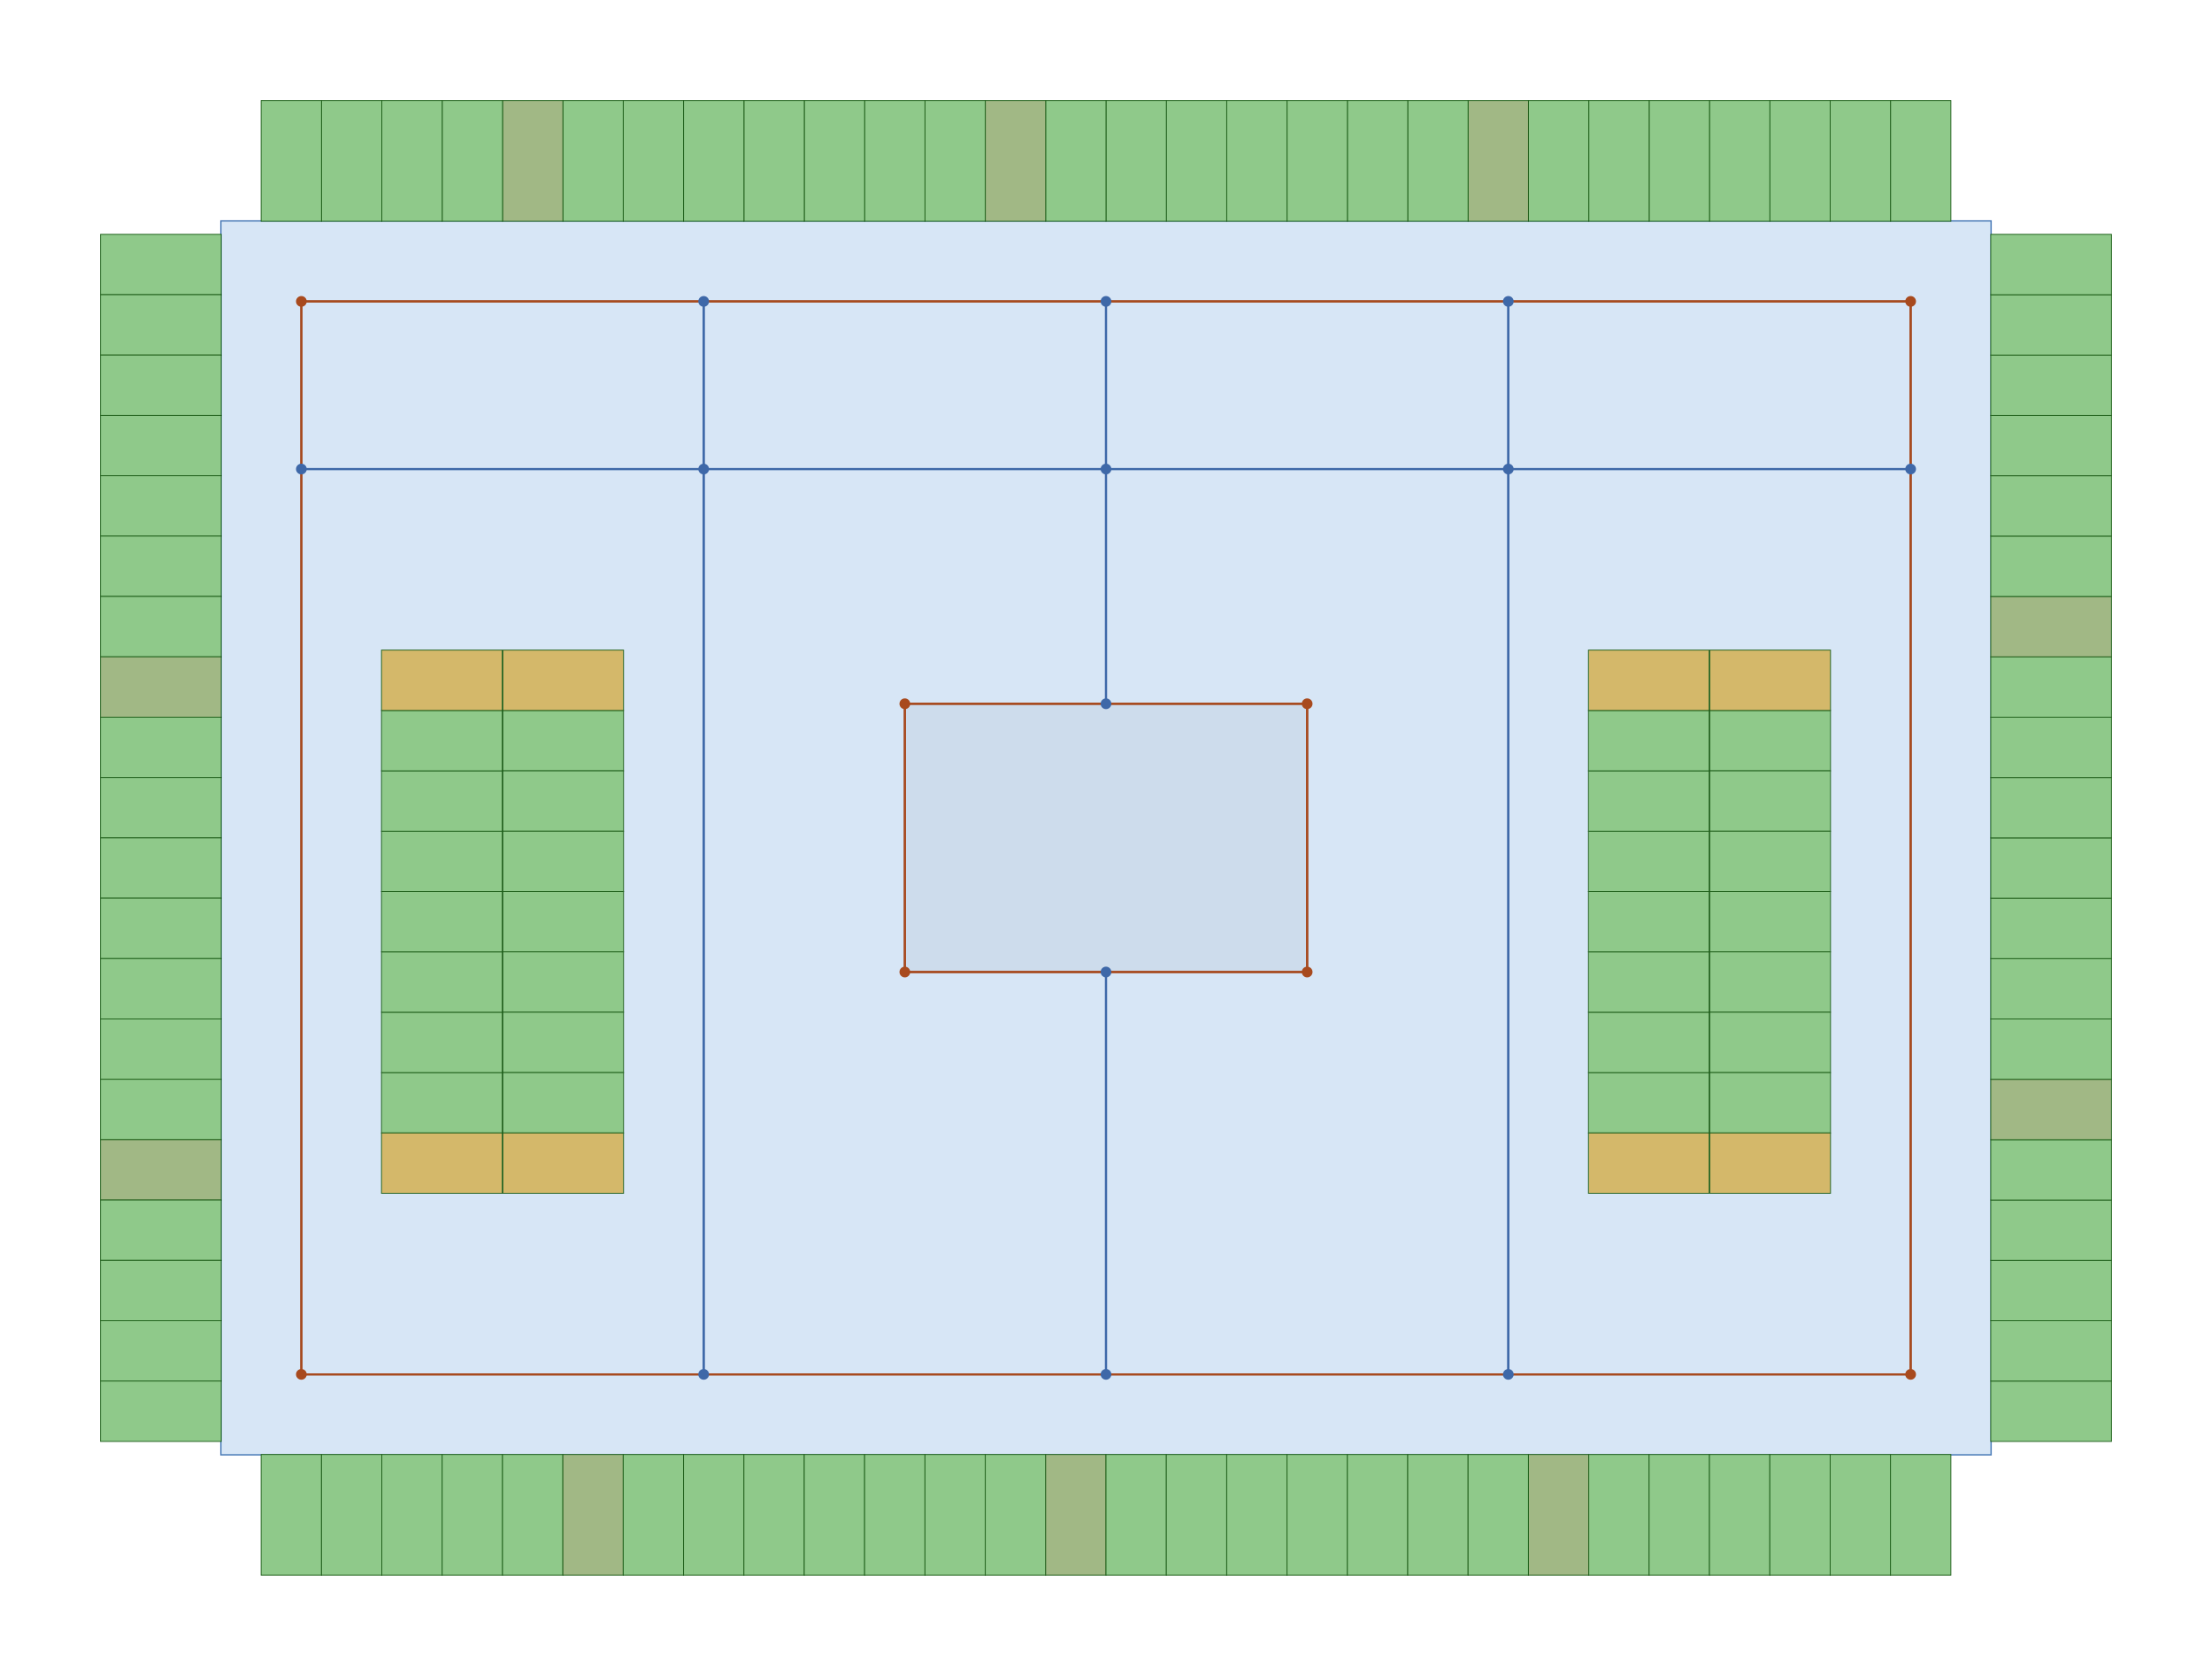
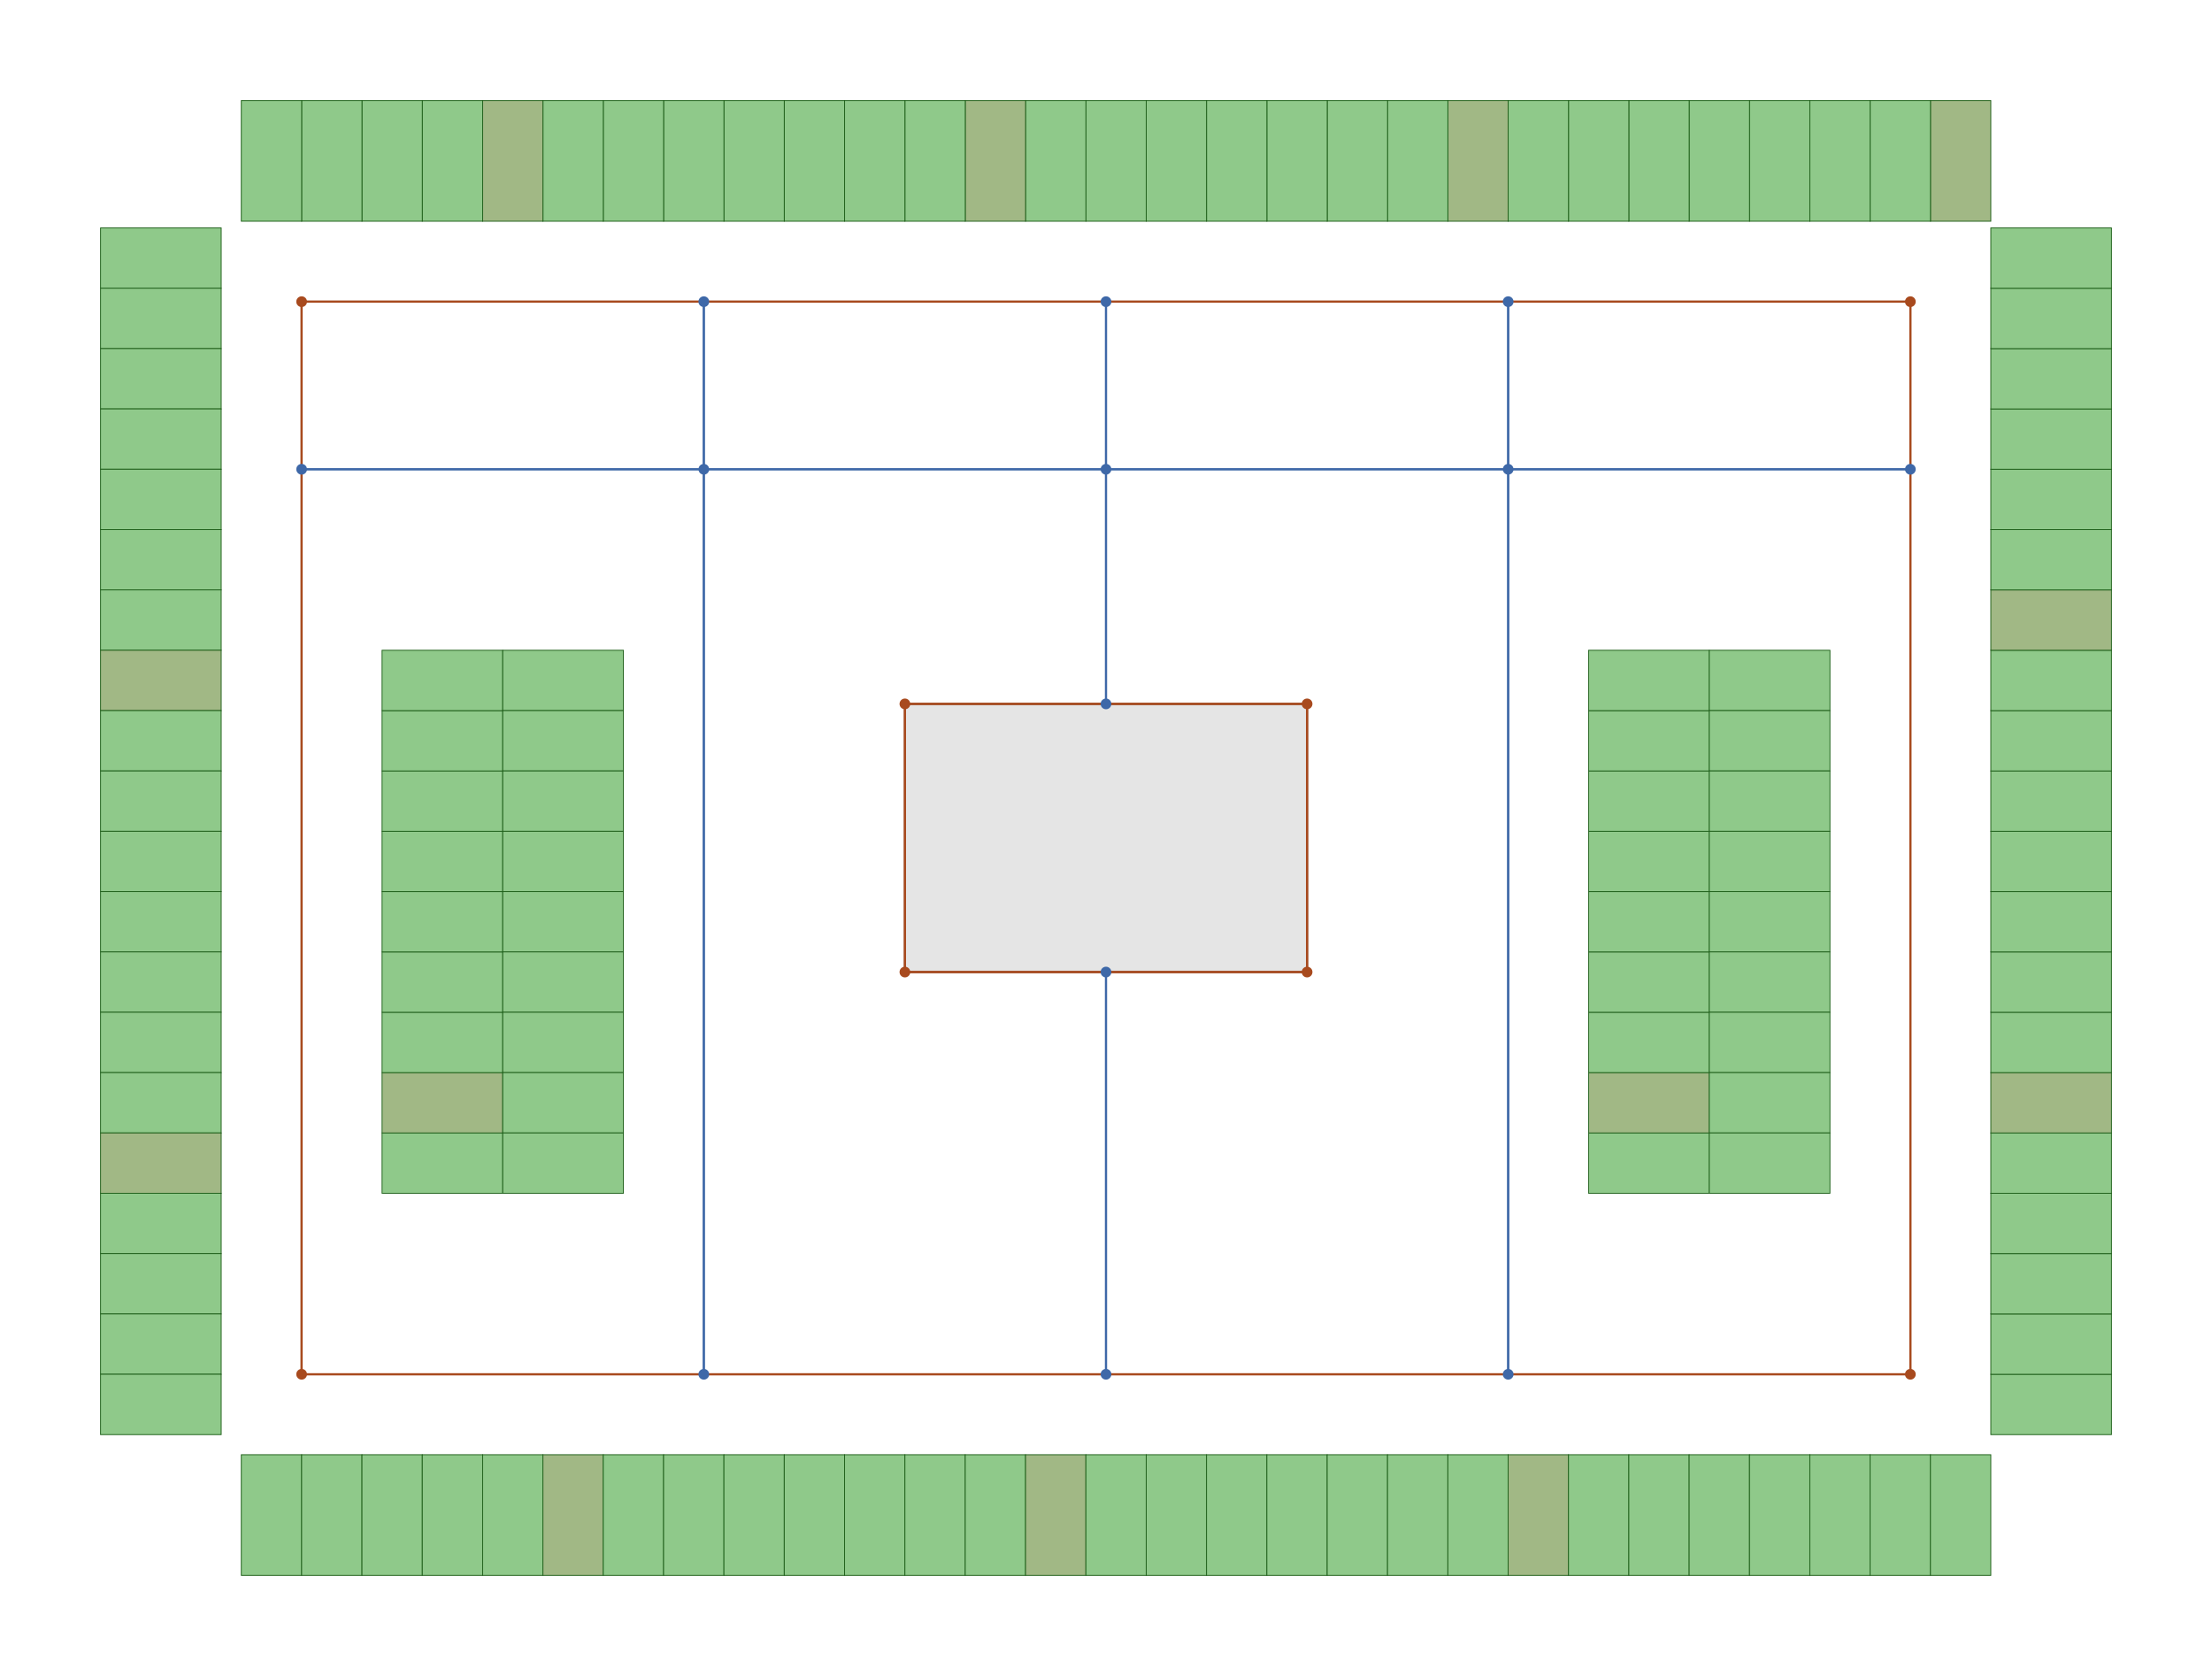
- <svg xmlns="http://www.w3.org/2000/svg" width="659.780" height="499.780" viewBox="-44.945 -44.945 329.890 249.890" preserveAspectRatio="xMidYMid meet">
+ <svg xmlns="http://www.w3.org/2000/svg" width="660" height="500" viewBox="-45 -45 330 250" preserveAspectRatio="xMidYMid meet">
  <style>polygon,line{vector-effect:non-scaling-stroke}</style>
  <g transform="translate(0,160) scale(1,-1)">
    <g id="boundary" fill="none" stroke="#222" stroke-width="0.5">
      <polygon points="0,0 240,0 240,160 0,160" />
    </g>
    <g id="holes" fill="#e5e5e5" stroke="#666" stroke-width="0.5">
      <polygon points="90,60 150,60 150,100 90,100" />
    </g>
-     <g id="aisles" fill="#bcd5f0" fill-opacity="0.6" stroke="#4a7bb7" stroke-width="0.4">
-       <polygon points="-12,-12 -12,172 252,172 252,-12" />
-     </g>
    <g id="stalls" stroke="#1f5f1a" stroke-width="0.25">
-       <polygon points="-6,-29.950 3,-29.950 3,-11.950 -6,-11.950" fill="#8fc98a" />
-       <polygon points="3,-29.950 12,-29.950 12,-11.950 3,-11.950" fill="#8fc98a" />
-       <polygon points="12,-29.950 21,-29.950 21,-11.950 12,-11.950" fill="#8fc98a" />
-       <polygon points="21,-29.950 30,-29.950 30,-11.950 21,-11.950" fill="#8fc98a" />
-       <polygon points="30,-29.950 39,-29.950 39,-11.950 30,-11.950" fill="#8fc98a" />
-       <polygon points="39,-29.950 48,-29.950 48,-11.950 39,-11.950" fill="#a1b885" />
-       <polygon points="48,-29.950 57,-29.950 57,-11.950 48,-11.950" fill="#8fc98a" />
-       <polygon points="57,-29.950 66,-29.950 66,-11.950 57,-11.950" fill="#8fc98a" />
-       <polygon points="66,-29.950 75,-29.950 75,-11.950 66,-11.950" fill="#8fc98a" />
-       <polygon points="75,-29.950 84,-29.950 84,-11.950 75,-11.950" fill="#8fc98a" />
-       <polygon points="84,-29.950 93,-29.950 93,-11.950 84,-11.950" fill="#8fc98a" />
-       <polygon points="93,-29.950 102,-29.950 102,-11.950 93,-11.950" fill="#8fc98a" />
-       <polygon points="102,-29.950 111,-29.950 111,-11.950 102,-11.950" fill="#8fc98a" />
-       <polygon points="111,-29.950 120,-29.950 120,-11.950 111,-11.950" fill="#a1b885" />
-       <polygon points="120,-29.950 129,-29.950 129,-11.950 120,-11.950" fill="#8fc98a" />
-       <polygon points="129,-29.950 138,-29.950 138,-11.950 129,-11.950" fill="#8fc98a" />
-       <polygon points="138,-29.950 147,-29.950 147,-11.950 138,-11.950" fill="#8fc98a" />
-       <polygon points="147,-29.950 156,-29.950 156,-11.950 147,-11.950" fill="#8fc98a" />
-       <polygon points="156,-29.950 165,-29.950 165,-11.950 156,-11.950" fill="#8fc98a" />
-       <polygon points="165,-29.950 174,-29.950 174,-11.950 165,-11.950" fill="#8fc98a" />
-       <polygon points="174,-29.950 183,-29.950 183,-11.950 174,-11.950" fill="#8fc98a" />
-       <polygon points="183,-29.950 192,-29.950 192,-11.950 183,-11.950" fill="#a1b885" />
-       <polygon points="192,-29.950 201,-29.950 201,-11.950 192,-11.950" fill="#8fc98a" />
-       <polygon points="201,-29.950 210,-29.950 210,-11.950 201,-11.950" fill="#8fc98a" />
-       <polygon points="210,-29.950 219,-29.950 219,-11.950 210,-11.950" fill="#8fc98a" />
-       <polygon points="219,-29.950 228,-29.950 228,-11.950 219,-11.950" fill="#8fc98a" />
-       <polygon points="228,-29.950 237,-29.950 237,-11.950 228,-11.950" fill="#8fc98a" />
-       <polygon points="237,-29.950 246,-29.950 246,-11.950 237,-11.950" fill="#8fc98a" />
-       <polygon points="246,189.950 237,189.950 237,171.950 246,171.950" fill="#8fc98a" />
-       <polygon points="237,189.950 228,189.950 228,171.950 237,171.950" fill="#8fc98a" />
-       <polygon points="228,189.950 219,189.950 219,171.950 228,171.950" fill="#8fc98a" />
-       <polygon points="219,189.950 210,189.950 210,171.950 219,171.950" fill="#8fc98a" />
-       <polygon points="210,189.950 201,189.950 201,171.950 210,171.950" fill="#8fc98a" />
-       <polygon points="201,189.950 192,189.950 192,171.950 201,171.950" fill="#8fc98a" />
-       <polygon points="192,189.950 183,189.950 183,171.950 192,171.950" fill="#8fc98a" />
-       <polygon points="183,189.950 174,189.950 174,171.950 183,171.950" fill="#a1b885" />
-       <polygon points="174,189.950 165,189.950 165,171.950 174,171.950" fill="#8fc98a" />
-       <polygon points="165,189.950 156,189.950 156,171.950 165,171.950" fill="#8fc98a" />
-       <polygon points="156,189.950 147,189.950 147,171.950 156,171.950" fill="#8fc98a" />
-       <polygon points="147,189.950 138,189.950 138,171.950 147,171.950" fill="#8fc98a" />
-       <polygon points="138,189.950 129,189.950 129,171.950 138,171.950" fill="#8fc98a" />
-       <polygon points="129,189.950 120,189.950 120,171.950 129,171.950" fill="#8fc98a" />
-       <polygon points="120,189.950 111,189.950 111,171.950 120,171.950" fill="#8fc98a" />
-       <polygon points="111,189.950 102,189.950 102,171.950 111,171.950" fill="#a1b885" />
-       <polygon points="102,189.950 93,189.950 93,171.950 102,171.950" fill="#8fc98a" />
-       <polygon points="93,189.950 84,189.950 84,171.950 93,171.950" fill="#8fc98a" />
-       <polygon points="84,189.950 75,189.950 75,171.950 84,171.950" fill="#8fc98a" />
-       <polygon points="75,189.950 66,189.950 66,171.950 75,171.950" fill="#8fc98a" />
-       <polygon points="66,189.950 57,189.950 57,171.950 66,171.950" fill="#8fc98a" />
-       <polygon points="57,189.950 48,189.950 48,171.950 57,171.950" fill="#8fc98a" />
-       <polygon points="48,189.950 39,189.950 39,171.950 48,171.950" fill="#8fc98a" />
-       <polygon points="39,189.950 30,189.950 30,171.950 39,171.950" fill="#a1b885" />
-       <polygon points="30,189.950 21,189.950 21,171.950 30,171.950" fill="#8fc98a" />
-       <polygon points="21,189.950 12,189.950 12,171.950 21,171.950" fill="#8fc98a" />
-       <polygon points="12,189.950 3,189.950 3,171.950 12,171.950" fill="#8fc98a" />
-       <polygon points="3,189.950 -6,189.950 -6,171.950 3,171.950" fill="#8fc98a" />
-       <polygon points="-29.950,170 -29.950,161 -11.950,161 -11.950,170" fill="#8fc98a" />
-       <polygon points="-29.950,161 -29.950,152 -11.950,152 -11.950,161" fill="#8fc98a" />
-       <polygon points="-29.950,152 -29.950,143 -11.950,143 -11.950,152" fill="#8fc98a" />
-       <polygon points="-29.950,143 -29.950,134 -11.950,134 -11.950,143" fill="#8fc98a" />
-       <polygon points="-29.950,134 -29.950,125 -11.950,125 -11.950,134" fill="#8fc98a" />
-       <polygon points="-29.950,125 -29.950,116 -11.950,116 -11.950,125" fill="#8fc98a" />
-       <polygon points="-29.950,116 -29.950,107 -11.950,107 -11.950,116" fill="#8fc98a" />
-       <polygon points="-29.950,107 -29.950,98 -11.950,98 -11.950,107" fill="#a1b885" />
-       <polygon points="-29.950,98 -29.950,89 -11.950,89 -11.950,98" fill="#8fc98a" />
-       <polygon points="-29.950,89 -29.950,80 -11.950,80 -11.950,89" fill="#8fc98a" />
-       <polygon points="-29.950,80 -29.950,71 -11.950,71 -11.950,80" fill="#8fc98a" />
-       <polygon points="-29.950,71 -29.950,62 -11.950,62 -11.950,71" fill="#8fc98a" />
-       <polygon points="-29.950,62 -29.950,53 -11.950,53 -11.950,62" fill="#8fc98a" />
-       <polygon points="-29.950,53 -29.950,44 -11.950,44 -11.950,53" fill="#8fc98a" />
-       <polygon points="-29.950,44 -29.950,35 -11.950,35 -11.950,44" fill="#8fc98a" />
-       <polygon points="-29.950,35 -29.950,26 -11.950,26 -11.950,35" fill="#a1b885" />
-       <polygon points="-29.950,26 -29.950,17 -11.950,17 -11.950,26" fill="#8fc98a" />
-       <polygon points="-29.950,17 -29.950,8 -11.950,8 -11.950,17" fill="#8fc98a" />
-       <polygon points="-29.950,8 -29.950,-1 -11.950,-1 -11.950,8" fill="#8fc98a" />
-       <polygon points="-29.950,-1 -29.950,-10 -11.950,-10 -11.950,-1" fill="#8fc98a" />
-       <polygon points="269.950,-10 269.950,-1 251.950,-1 251.950,-10" fill="#8fc98a" />
-       <polygon points="269.950,-1 269.950,8 251.950,8 251.950,-1" fill="#8fc98a" />
-       <polygon points="269.950,8 269.950,17 251.950,17 251.950,8" fill="#8fc98a" />
-       <polygon points="269.950,17 269.950,26 251.950,26 251.950,17" fill="#8fc98a" />
-       <polygon points="269.950,26 269.950,35 251.950,35 251.950,26" fill="#8fc98a" />
-       <polygon points="269.950,35 269.950,44 251.950,44 251.950,35" fill="#a1b885" />
-       <polygon points="269.950,44 269.950,53 251.950,53 251.950,44" fill="#8fc98a" />
-       <polygon points="269.950,53 269.950,62 251.950,62 251.950,53" fill="#8fc98a" />
-       <polygon points="269.950,62 269.950,71 251.950,71 251.950,62" fill="#8fc98a" />
-       <polygon points="269.950,71 269.950,80 251.950,80 251.950,71" fill="#8fc98a" />
-       <polygon points="269.950,80 269.950,89 251.950,89 251.950,80" fill="#8fc98a" />
-       <polygon points="269.950,89 269.950,98 251.950,98 251.950,89" fill="#8fc98a" />
-       <polygon points="269.950,98 269.950,107 251.950,107 251.950,98" fill="#8fc98a" />
-       <polygon points="269.950,107 269.950,116 251.950,116 251.950,107" fill="#a1b885" />
-       <polygon points="269.950,116 269.950,125 251.950,125 251.950,116" fill="#8fc98a" />
-       <polygon points="269.950,125 269.950,134 251.950,134 251.950,125" fill="#8fc98a" />
-       <polygon points="269.950,134 269.950,143 251.950,143 251.950,134" fill="#8fc98a" />
-       <polygon points="269.950,143 269.950,152 251.950,152 251.950,143" fill="#8fc98a" />
-       <polygon points="269.950,152 269.950,161 251.950,161 251.950,152" fill="#8fc98a" />
-       <polygon points="269.950,161 269.950,170 251.950,170 251.950,161" fill="#8fc98a" />
-       <polygon points="29.950,36 29.950,45 11.950,45 11.950,36" fill="#8fc98a" />
-       <polygon points="29.950,45 29.950,54 11.950,54 11.950,45" fill="#8fc98a" />
-       <polygon points="29.950,54 29.950,63 11.950,63 11.950,54" fill="#8fc98a" />
-       <polygon points="29.950,63 29.950,72 11.950,72 11.950,63" fill="#8fc98a" />
-       <polygon points="29.950,72 29.950,81 11.950,81 11.950,72" fill="#8fc98a" />
-       <polygon points="29.950,81 29.950,90 11.950,90 11.950,81" fill="#8fc98a" />
-       <polygon points="29.950,90 29.950,99 11.950,99 11.950,90" fill="#8fc98a" />
-       <polygon points="30.050,99 30.050,90 48.050,90 48.050,99" fill="#8fc98a" />
-       <polygon points="30.050,90 30.050,81 48.050,81 48.050,90" fill="#8fc98a" />
-       <polygon points="30.050,81 30.050,72 48.050,72 48.050,81" fill="#8fc98a" />
-       <polygon points="30.050,72 30.050,63 48.050,63 48.050,72" fill="#8fc98a" />
-       <polygon points="30.050,63 30.050,54 48.050,54 48.050,63" fill="#8fc98a" />
-       <polygon points="30.050,54 30.050,45 48.050,45 48.050,54" fill="#8fc98a" />
-       <polygon points="30.050,45 30.050,36 48.050,36 48.050,45" fill="#8fc98a" />
-       <polygon points="209.950,36 209.950,45 191.950,45 191.950,36" fill="#8fc98a" />
-       <polygon points="209.950,45 209.950,54 191.950,54 191.950,45" fill="#8fc98a" />
-       <polygon points="209.950,54 209.950,63 191.950,63 191.950,54" fill="#8fc98a" />
-       <polygon points="209.950,63 209.950,72 191.950,72 191.950,63" fill="#8fc98a" />
-       <polygon points="209.950,72 209.950,81 191.950,81 191.950,72" fill="#8fc98a" />
-       <polygon points="209.950,81 209.950,90 191.950,90 191.950,81" fill="#8fc98a" />
-       <polygon points="209.950,90 209.950,99 191.950,99 191.950,90" fill="#8fc98a" />
-       <polygon points="210.050,99 210.050,90 228.050,90 228.050,99" fill="#8fc98a" />
-       <polygon points="210.050,90 210.050,81 228.050,81 228.050,90" fill="#8fc98a" />
-       <polygon points="210.050,81 210.050,72 228.050,72 228.050,81" fill="#8fc98a" />
-       <polygon points="210.050,72 210.050,63 228.050,63 228.050,72" fill="#8fc98a" />
-       <polygon points="210.050,63 210.050,54 228.050,54 228.050,63" fill="#8fc98a" />
-       <polygon points="210.050,54 210.050,45 228.050,45 228.050,54" fill="#8fc98a" />
-       <polygon points="210.050,45 210.050,36 228.050,36 228.050,45" fill="#8fc98a" />
-       <polygon points="29.950,99 29.950,108 11.950,108 11.950,99" fill="#d4b86a" />
-       <polygon points="30.050,36 30.050,27 48.050,27 48.050,36" fill="#d4b86a" />
-       <polygon points="209.950,99 209.950,108 191.950,108 191.950,99" fill="#d4b86a" />
-       <polygon points="210.050,36 210.050,27 228.050,27 228.050,36" fill="#d4b86a" />
-       <polygon points="29.950,27 29.950,36 11.950,36 11.950,27" fill="#d4b86a" />
-       <polygon points="30.050,108 30.050,99 48.050,99 48.050,108" fill="#d4b86a" />
-       <polygon points="209.950,27 209.950,36 191.950,36 191.950,27" fill="#d4b86a" />
-       <polygon points="210.050,108 210.050,99 228.050,99 228.050,108" fill="#d4b86a" />
+       <polygon points="-9,-30 0,-30 0,-12 -9,-12" fill="#8fc98a" />
+       <polygon points="0,-30 9,-30 9,-12 0,-12" fill="#8fc98a" />
+       <polygon points="9,-30 18,-30 18,-12 9,-12" fill="#8fc98a" />
+       <polygon points="18,-30 27,-30 27,-12 18,-12" fill="#8fc98a" />
+       <polygon points="27,-30 36,-30 36,-12 27,-12" fill="#8fc98a" />
+       <polygon points="36,-30 45,-30 45,-12 36,-12" fill="#a1b885" />
+       <polygon points="45,-30 54,-30 54,-12 45,-12" fill="#8fc98a" />
+       <polygon points="54,-30 63,-30 63,-12 54,-12" fill="#8fc98a" />
+       <polygon points="63,-30 72,-30 72,-12 63,-12" fill="#8fc98a" />
+       <polygon points="72,-30 81,-30 81,-12 72,-12" fill="#8fc98a" />
+       <polygon points="81,-30 90,-30 90,-12 81,-12" fill="#8fc98a" />
+       <polygon points="90,-30 99,-30 99,-12 90,-12" fill="#8fc98a" />
+       <polygon points="99,-30 108,-30 108,-12 99,-12" fill="#8fc98a" />
+       <polygon points="108,-30 117,-30 117,-12 108,-12" fill="#a1b885" />
+       <polygon points="117,-30 126,-30 126,-12 117,-12" fill="#8fc98a" />
+       <polygon points="126,-30 135,-30 135,-12 126,-12" fill="#8fc98a" />
+       <polygon points="135,-30 144,-30 144,-12 135,-12" fill="#8fc98a" />
+       <polygon points="144,-30 153,-30 153,-12 144,-12" fill="#8fc98a" />
+       <polygon points="153,-30 162,-30 162,-12 153,-12" fill="#8fc98a" />
+       <polygon points="162,-30 171,-30 171,-12 162,-12" fill="#8fc98a" />
+       <polygon points="171,-30 180,-30 180,-12 171,-12" fill="#8fc98a" />
+       <polygon points="180,-30 189,-30 189,-12 180,-12" fill="#a1b885" />
+       <polygon points="189,-30 198,-30 198,-12 189,-12" fill="#8fc98a" />
+       <polygon points="198,-30 207,-30 207,-12 198,-12" fill="#8fc98a" />
+       <polygon points="207,-30 216,-30 216,-12 207,-12" fill="#8fc98a" />
+       <polygon points="216,-30 225,-30 225,-12 216,-12" fill="#8fc98a" />
+       <polygon points="225,-30 234,-30 234,-12 225,-12" fill="#8fc98a" />
+       <polygon points="234,-30 243,-30 243,-12 234,-12" fill="#8fc98a" />
+       <polygon points="243,-30 252,-30 252,-12 243,-12" fill="#8fc98a" />
+       <polygon points="252,190 243,190 243,172 252,172" fill="#a1b885" />
+       <polygon points="243,190 234,190 234,172 243,172" fill="#8fc98a" />
+       <polygon points="234,190 225,190 225,172 234,172" fill="#8fc98a" />
+       <polygon points="225,190 216,190 216,172 225,172" fill="#8fc98a" />
+       <polygon points="216,190 207,190 207,172 216,172" fill="#8fc98a" />
+       <polygon points="207,190 198,190 198,172 207,172" fill="#8fc98a" />
+       <polygon points="198,190 189,190 189,172 198,172" fill="#8fc98a" />
+       <polygon points="189,190 180,190 180,172 189,172" fill="#8fc98a" />
+       <polygon points="180,190 171,190 171,172 180,172" fill="#a1b885" />
+       <polygon points="171,190 162,190 162,172 171,172" fill="#8fc98a" />
+       <polygon points="162,190 153,190 153,172 162,172" fill="#8fc98a" />
+       <polygon points="153,190 144,190 144,172 153,172" fill="#8fc98a" />
+       <polygon points="144,190 135,190 135,172 144,172" fill="#8fc98a" />
+       <polygon points="135,190 126,190 126,172 135,172" fill="#8fc98a" />
+       <polygon points="126,190 117,190 117,172 126,172" fill="#8fc98a" />
+       <polygon points="117,190 108,190 108,172 117,172" fill="#8fc98a" />
+       <polygon points="108,190 99,190 99,172 108,172" fill="#a1b885" />
+       <polygon points="99,190 90,190 90,172 99,172" fill="#8fc98a" />
+       <polygon points="90,190 81,190 81,172 90,172" fill="#8fc98a" />
+       <polygon points="81,190 72,190 72,172 81,172" fill="#8fc98a" />
+       <polygon points="72,190 63,190 63,172 72,172" fill="#8fc98a" />
+       <polygon points="63,190 54,190 54,172 63,172" fill="#8fc98a" />
+       <polygon points="54,190 45,190 45,172 54,172" fill="#8fc98a" />
+       <polygon points="45,190 36,190 36,172 45,172" fill="#8fc98a" />
+       <polygon points="36,190 27,190 27,172 36,172" fill="#a1b885" />
+       <polygon points="27,190 18,190 18,172 27,172" fill="#8fc98a" />
+       <polygon points="18,190 9,190 9,172 18,172" fill="#8fc98a" />
+       <polygon points="9,190 0,190 0,172 9,172" fill="#8fc98a" />
+       <polygon points="0,190 -9,190 -9,172 0,172" fill="#8fc98a" />
+       <polygon points="-30,171 -30,162 -12,162 -12,171" fill="#8fc98a" />
+       <polygon points="-30,162 -30,153 -12,153 -12,162" fill="#8fc98a" />
+       <polygon points="-30,153 -30,144 -12,144 -12,153" fill="#8fc98a" />
+       <polygon points="-30,144 -30,135 -12,135 -12,144" fill="#8fc98a" />
+       <polygon points="-30,135 -30,126 -12,126 -12,135" fill="#8fc98a" />
+       <polygon points="-30,126 -30,117 -12,117 -12,126" fill="#8fc98a" />
+       <polygon points="-30,117 -30,108 -12,108 -12,117" fill="#8fc98a" />
+       <polygon points="-30,108 -30,99 -12,99 -12,108" fill="#a1b885" />
+       <polygon points="-30,99 -30,90 -12,90 -12,99" fill="#8fc98a" />
+       <polygon points="-30,90 -30,81 -12,81 -12,90" fill="#8fc98a" />
+       <polygon points="-30,81 -30,72 -12,72 -12,81" fill="#8fc98a" />
+       <polygon points="-30,72 -30,63 -12,63 -12,72" fill="#8fc98a" />
+       <polygon points="-30,63 -30,54 -12,54 -12,63" fill="#8fc98a" />
+       <polygon points="-30,54 -30,45 -12,45 -12,54" fill="#8fc98a" />
+       <polygon points="-30,45 -30,36 -12,36 -12,45" fill="#8fc98a" />
+       <polygon points="-30,36 -30,27 -12,27 -12,36" fill="#a1b885" />
+       <polygon points="-30,27 -30,18 -12,18 -12,27" fill="#8fc98a" />
+       <polygon points="-30,18 -30,9 -12,9 -12,18" fill="#8fc98a" />
+       <polygon points="-30,9 -30,0 -12,0 -12,9" fill="#8fc98a" />
+       <polygon points="-30,0 -30,-9 -12,-9 -12,0" fill="#8fc98a" />
+       <polygon points="270,-9 270,0 252,0 252,-9" fill="#8fc98a" />
+       <polygon points="270,0 270,9 252,9 252,0" fill="#8fc98a" />
+       <polygon points="270,9 270,18 252,18 252,9" fill="#8fc98a" />
+       <polygon points="270,18 270,27 252,27 252,18" fill="#8fc98a" />
+       <polygon points="270,27 270,36 252,36 252,27" fill="#8fc98a" />
+       <polygon points="270,36 270,45 252,45 252,36" fill="#a1b885" />
+       <polygon points="270,45 270,54 252,54 252,45" fill="#8fc98a" />
+       <polygon points="270,54 270,63 252,63 252,54" fill="#8fc98a" />
+       <polygon points="270,63 270,72 252,72 252,63" fill="#8fc98a" />
+       <polygon points="270,72 270,81 252,81 252,72" fill="#8fc98a" />
+       <polygon points="270,81 270,90 252,90 252,81" fill="#8fc98a" />
+       <polygon points="270,90 270,99 252,99 252,90" fill="#8fc98a" />
+       <polygon points="270,99 270,108 252,108 252,99" fill="#8fc98a" />
+       <polygon points="270,108 270,117 252,117 252,108" fill="#a1b885" />
+       <polygon points="270,117 270,126 252,126 252,117" fill="#8fc98a" />
+       <polygon points="270,126 270,135 252,135 252,126" fill="#8fc98a" />
+       <polygon points="270,135 270,144 252,144 252,135" fill="#8fc98a" />
+       <polygon points="270,144 270,153 252,153 252,144" fill="#8fc98a" />
+       <polygon points="270,153 270,162 252,162 252,153" fill="#8fc98a" />
+       <polygon points="270,162 270,171 252,171 252,162" fill="#8fc98a" />
+       <polygon points="30,27 30,36 12,36 12,27" fill="#8fc98a" />
+       <polygon points="30,36 30,45 12,45 12,36" fill="#a1b885" />
+       <polygon points="30,45 30,54 12,54 12,45" fill="#8fc98a" />
+       <polygon points="30,54 30,63 12,63 12,54" fill="#8fc98a" />
+       <polygon points="30,63 30,72 12,72 12,63" fill="#8fc98a" />
+       <polygon points="30,72 30,81 12,81 12,72" fill="#8fc98a" />
+       <polygon points="30,81 30,90 12,90 12,81" fill="#8fc98a" />
+       <polygon points="30,90 30,99 12,99 12,90" fill="#8fc98a" />
+       <polygon points="30,99 30,108 12,108 12,99" fill="#8fc98a" />
+       <polygon points="30,108 30,99 48,99 48,108" fill="#8fc98a" />
+       <polygon points="30,99 30,90 48,90 48,99" fill="#8fc98a" />
+       <polygon points="30,90 30,81 48,81 48,90" fill="#8fc98a" />
+       <polygon points="30,81 30,72 48,72 48,81" fill="#8fc98a" />
+       <polygon points="30,72 30,63 48,63 48,72" fill="#8fc98a" />
+       <polygon points="30,63 30,54 48,54 48,63" fill="#8fc98a" />
+       <polygon points="30,54 30,45 48,45 48,54" fill="#8fc98a" />
+       <polygon points="30,45 30,36 48,36 48,45" fill="#8fc98a" />
+       <polygon points="30,36 30,27 48,27 48,36" fill="#8fc98a" />
+       <polygon points="210,27 210,36 192,36 192,27" fill="#8fc98a" />
+       <polygon points="210,36 210,45 192,45 192,36" fill="#a1b885" />
+       <polygon points="210,45 210,54 192,54 192,45" fill="#8fc98a" />
+       <polygon points="210,54 210,63 192,63 192,54" fill="#8fc98a" />
+       <polygon points="210,63 210,72 192,72 192,63" fill="#8fc98a" />
+       <polygon points="210,72 210,81 192,81 192,72" fill="#8fc98a" />
+       <polygon points="210,81 210,90 192,90 192,81" fill="#8fc98a" />
+       <polygon points="210,90 210,99 192,99 192,90" fill="#8fc98a" />
+       <polygon points="210,99 210,108 192,108 192,99" fill="#8fc98a" />
+       <polygon points="210,108 210,99 228,99 228,108" fill="#8fc98a" />
+       <polygon points="210,99 210,90 228,90 228,99" fill="#8fc98a" />
+       <polygon points="210,90 210,81 228,81 228,90" fill="#8fc98a" />
+       <polygon points="210,81 210,72 228,72 228,81" fill="#8fc98a" />
+       <polygon points="210,72 210,63 228,63 228,72" fill="#8fc98a" />
+       <polygon points="210,63 210,54 228,54 228,63" fill="#8fc98a" />
+       <polygon points="210,54 210,45 228,45 228,54" fill="#8fc98a" />
+       <polygon points="210,45 210,36 228,36 228,45" fill="#8fc98a" />
+       <polygon points="210,36 210,27 228,27 228,36" fill="#8fc98a" />
    </g>
    <g id="graph">
      <line x1="0" y1="0" x2="60" y2="0" stroke="#a84a1e" stroke-width="0.6" />
      <line x1="60" y1="0" x2="0" y2="0" stroke="#a84a1e" stroke-width="0.6" />
      <line x1="60" y1="0" x2="120" y2="0" stroke="#a84a1e" stroke-width="0.6" />
      <line x1="120" y1="0" x2="60" y2="0" stroke="#a84a1e" stroke-width="0.6" />
      <line x1="120" y1="0" x2="180" y2="0" stroke="#a84a1e" stroke-width="0.6" />
      <line x1="180" y1="0" x2="120" y2="0" stroke="#a84a1e" stroke-width="0.6" />
      <line x1="180" y1="0" x2="240" y2="0" stroke="#a84a1e" stroke-width="0.6" />
      <line x1="240" y1="0" x2="180" y2="0" stroke="#a84a1e" stroke-width="0.6" />
      <line x1="240" y1="0" x2="240" y2="135" stroke="#a84a1e" stroke-width="0.6" />
      <line x1="240" y1="135" x2="240" y2="0" stroke="#a84a1e" stroke-width="0.6" />
      <line x1="240" y1="135" x2="240" y2="160" stroke="#a84a1e" stroke-width="0.6" />
      <line x1="240" y1="160" x2="240" y2="135" stroke="#a84a1e" stroke-width="0.6" />
      <line x1="240" y1="160" x2="180" y2="160" stroke="#a84a1e" stroke-width="0.6" />
      <line x1="180" y1="160" x2="240" y2="160" stroke="#a84a1e" stroke-width="0.6" />
      <line x1="180" y1="160" x2="120" y2="160" stroke="#a84a1e" stroke-width="0.6" />
      <line x1="120" y1="160" x2="180" y2="160" stroke="#a84a1e" stroke-width="0.6" />
      <line x1="120" y1="160" x2="60" y2="160" stroke="#a84a1e" stroke-width="0.6" />
      <line x1="60" y1="160" x2="120" y2="160" stroke="#a84a1e" stroke-width="0.6" />
      <line x1="60" y1="160" x2="0" y2="160" stroke="#a84a1e" stroke-width="0.6" />
      <line x1="0" y1="160" x2="60" y2="160" stroke="#a84a1e" stroke-width="0.6" />
      <line x1="0" y1="160" x2="0" y2="135" stroke="#a84a1e" stroke-width="0.6" />
      <line x1="0" y1="135" x2="0" y2="160" stroke="#a84a1e" stroke-width="0.6" />
      <line x1="0" y1="135" x2="0" y2="0" stroke="#a84a1e" stroke-width="0.6" />
      <line x1="0" y1="0" x2="0" y2="135" stroke="#a84a1e" stroke-width="0.6" />
      <line x1="90" y1="60" x2="120" y2="60" stroke="#a84a1e" stroke-width="0.6" />
      <line x1="120" y1="60" x2="90" y2="60" stroke="#a84a1e" stroke-width="0.6" />
      <line x1="120" y1="60" x2="150" y2="60" stroke="#a84a1e" stroke-width="0.6" />
      <line x1="150" y1="60" x2="120" y2="60" stroke="#a84a1e" stroke-width="0.6" />
      <line x1="150" y1="60" x2="150" y2="100" stroke="#a84a1e" stroke-width="0.6" />
      <line x1="150" y1="100" x2="150" y2="60" stroke="#a84a1e" stroke-width="0.6" />
      <line x1="150" y1="100" x2="120" y2="100" stroke="#a84a1e" stroke-width="0.6" />
      <line x1="120" y1="100" x2="150" y2="100" stroke="#a84a1e" stroke-width="0.6" />
      <line x1="120" y1="100" x2="90" y2="100" stroke="#a84a1e" stroke-width="0.6" />
      <line x1="90" y1="100" x2="120" y2="100" stroke="#a84a1e" stroke-width="0.6" />
      <line x1="90" y1="100" x2="90" y2="60" stroke="#a84a1e" stroke-width="0.6" />
      <line x1="90" y1="60" x2="90" y2="100" stroke="#a84a1e" stroke-width="0.6" />
      <line x1="180" y1="0" x2="180" y2="135" stroke="#3e68a8" stroke-width="0.6" />
      <line x1="180" y1="135" x2="180" y2="0" stroke="#3e68a8" stroke-width="0.6" />
      <line x1="180" y1="135" x2="180" y2="160" stroke="#3e68a8" stroke-width="0.6" />
      <line x1="180" y1="160" x2="180" y2="135" stroke="#3e68a8" stroke-width="0.6" />
      <line x1="120" y1="0" x2="120" y2="60" stroke="#3e68a8" stroke-width="0.6" />
      <line x1="120" y1="60" x2="120" y2="0" stroke="#3e68a8" stroke-width="0.6" />
      <line x1="120" y1="100" x2="120" y2="135" stroke="#3e68a8" stroke-width="0.6" />
      <line x1="120" y1="135" x2="120" y2="100" stroke="#3e68a8" stroke-width="0.6" />
      <line x1="120" y1="135" x2="120" y2="160" stroke="#3e68a8" stroke-width="0.6" />
      <line x1="120" y1="160" x2="120" y2="135" stroke="#3e68a8" stroke-width="0.6" />
      <line x1="60" y1="0" x2="60" y2="135" stroke="#3e68a8" stroke-width="0.6" />
      <line x1="60" y1="135" x2="60" y2="0" stroke="#3e68a8" stroke-width="0.6" />
      <line x1="60" y1="135" x2="60" y2="160" stroke="#3e68a8" stroke-width="0.6" />
      <line x1="60" y1="160" x2="60" y2="135" stroke="#3e68a8" stroke-width="0.6" />
      <line x1="240" y1="135" x2="180" y2="135" stroke="#3e68a8" stroke-width="0.6" />
      <line x1="180" y1="135" x2="240" y2="135" stroke="#3e68a8" stroke-width="0.6" />
      <line x1="180" y1="135" x2="120" y2="135" stroke="#3e68a8" stroke-width="0.6" />
      <line x1="120" y1="135" x2="180" y2="135" stroke="#3e68a8" stroke-width="0.6" />
      <line x1="120" y1="135" x2="60" y2="135" stroke="#3e68a8" stroke-width="0.6" />
      <line x1="60" y1="135" x2="120" y2="135" stroke="#3e68a8" stroke-width="0.6" />
      <line x1="60" y1="135" x2="0" y2="135" stroke="#3e68a8" stroke-width="0.6" />
      <line x1="0" y1="135" x2="60" y2="135" stroke="#3e68a8" stroke-width="0.6" />
      <circle cx="0" cy="0" r="0.8" fill="#a84a1e" />
      <circle cx="240" cy="0" r="0.8" fill="#a84a1e" />
      <circle cx="240" cy="160" r="0.8" fill="#a84a1e" />
      <circle cx="0" cy="160" r="0.8" fill="#a84a1e" />
      <circle cx="90" cy="60" r="0.8" fill="#a84a1e" />
      <circle cx="150" cy="60" r="0.8" fill="#a84a1e" />
      <circle cx="150" cy="100" r="0.8" fill="#a84a1e" />
      <circle cx="90" cy="100" r="0.8" fill="#a84a1e" />
      <circle cx="180" cy="0" r="0.8" fill="#3e68a8" />
      <circle cx="180" cy="160" r="0.8" fill="#3e68a8" />
      <circle cx="120" cy="0" r="0.8" fill="#3e68a8" />
      <circle cx="120" cy="160" r="0.8" fill="#3e68a8" />
      <circle cx="120" cy="60" r="0.8" fill="#3e68a8" />
      <circle cx="120" cy="100" r="0.8" fill="#3e68a8" />
      <circle cx="60" cy="0" r="0.8" fill="#3e68a8" />
      <circle cx="60" cy="160" r="0.8" fill="#3e68a8" />
      <circle cx="240" cy="135" r="0.8" fill="#3e68a8" />
      <circle cx="0" cy="135" r="0.8" fill="#3e68a8" />
      <circle cx="180" cy="135" r="0.8" fill="#3e68a8" />
      <circle cx="120" cy="135" r="0.8" fill="#3e68a8" />
      <circle cx="60" cy="135" r="0.8" fill="#3e68a8" />
    </g>
  </g>
</svg>
